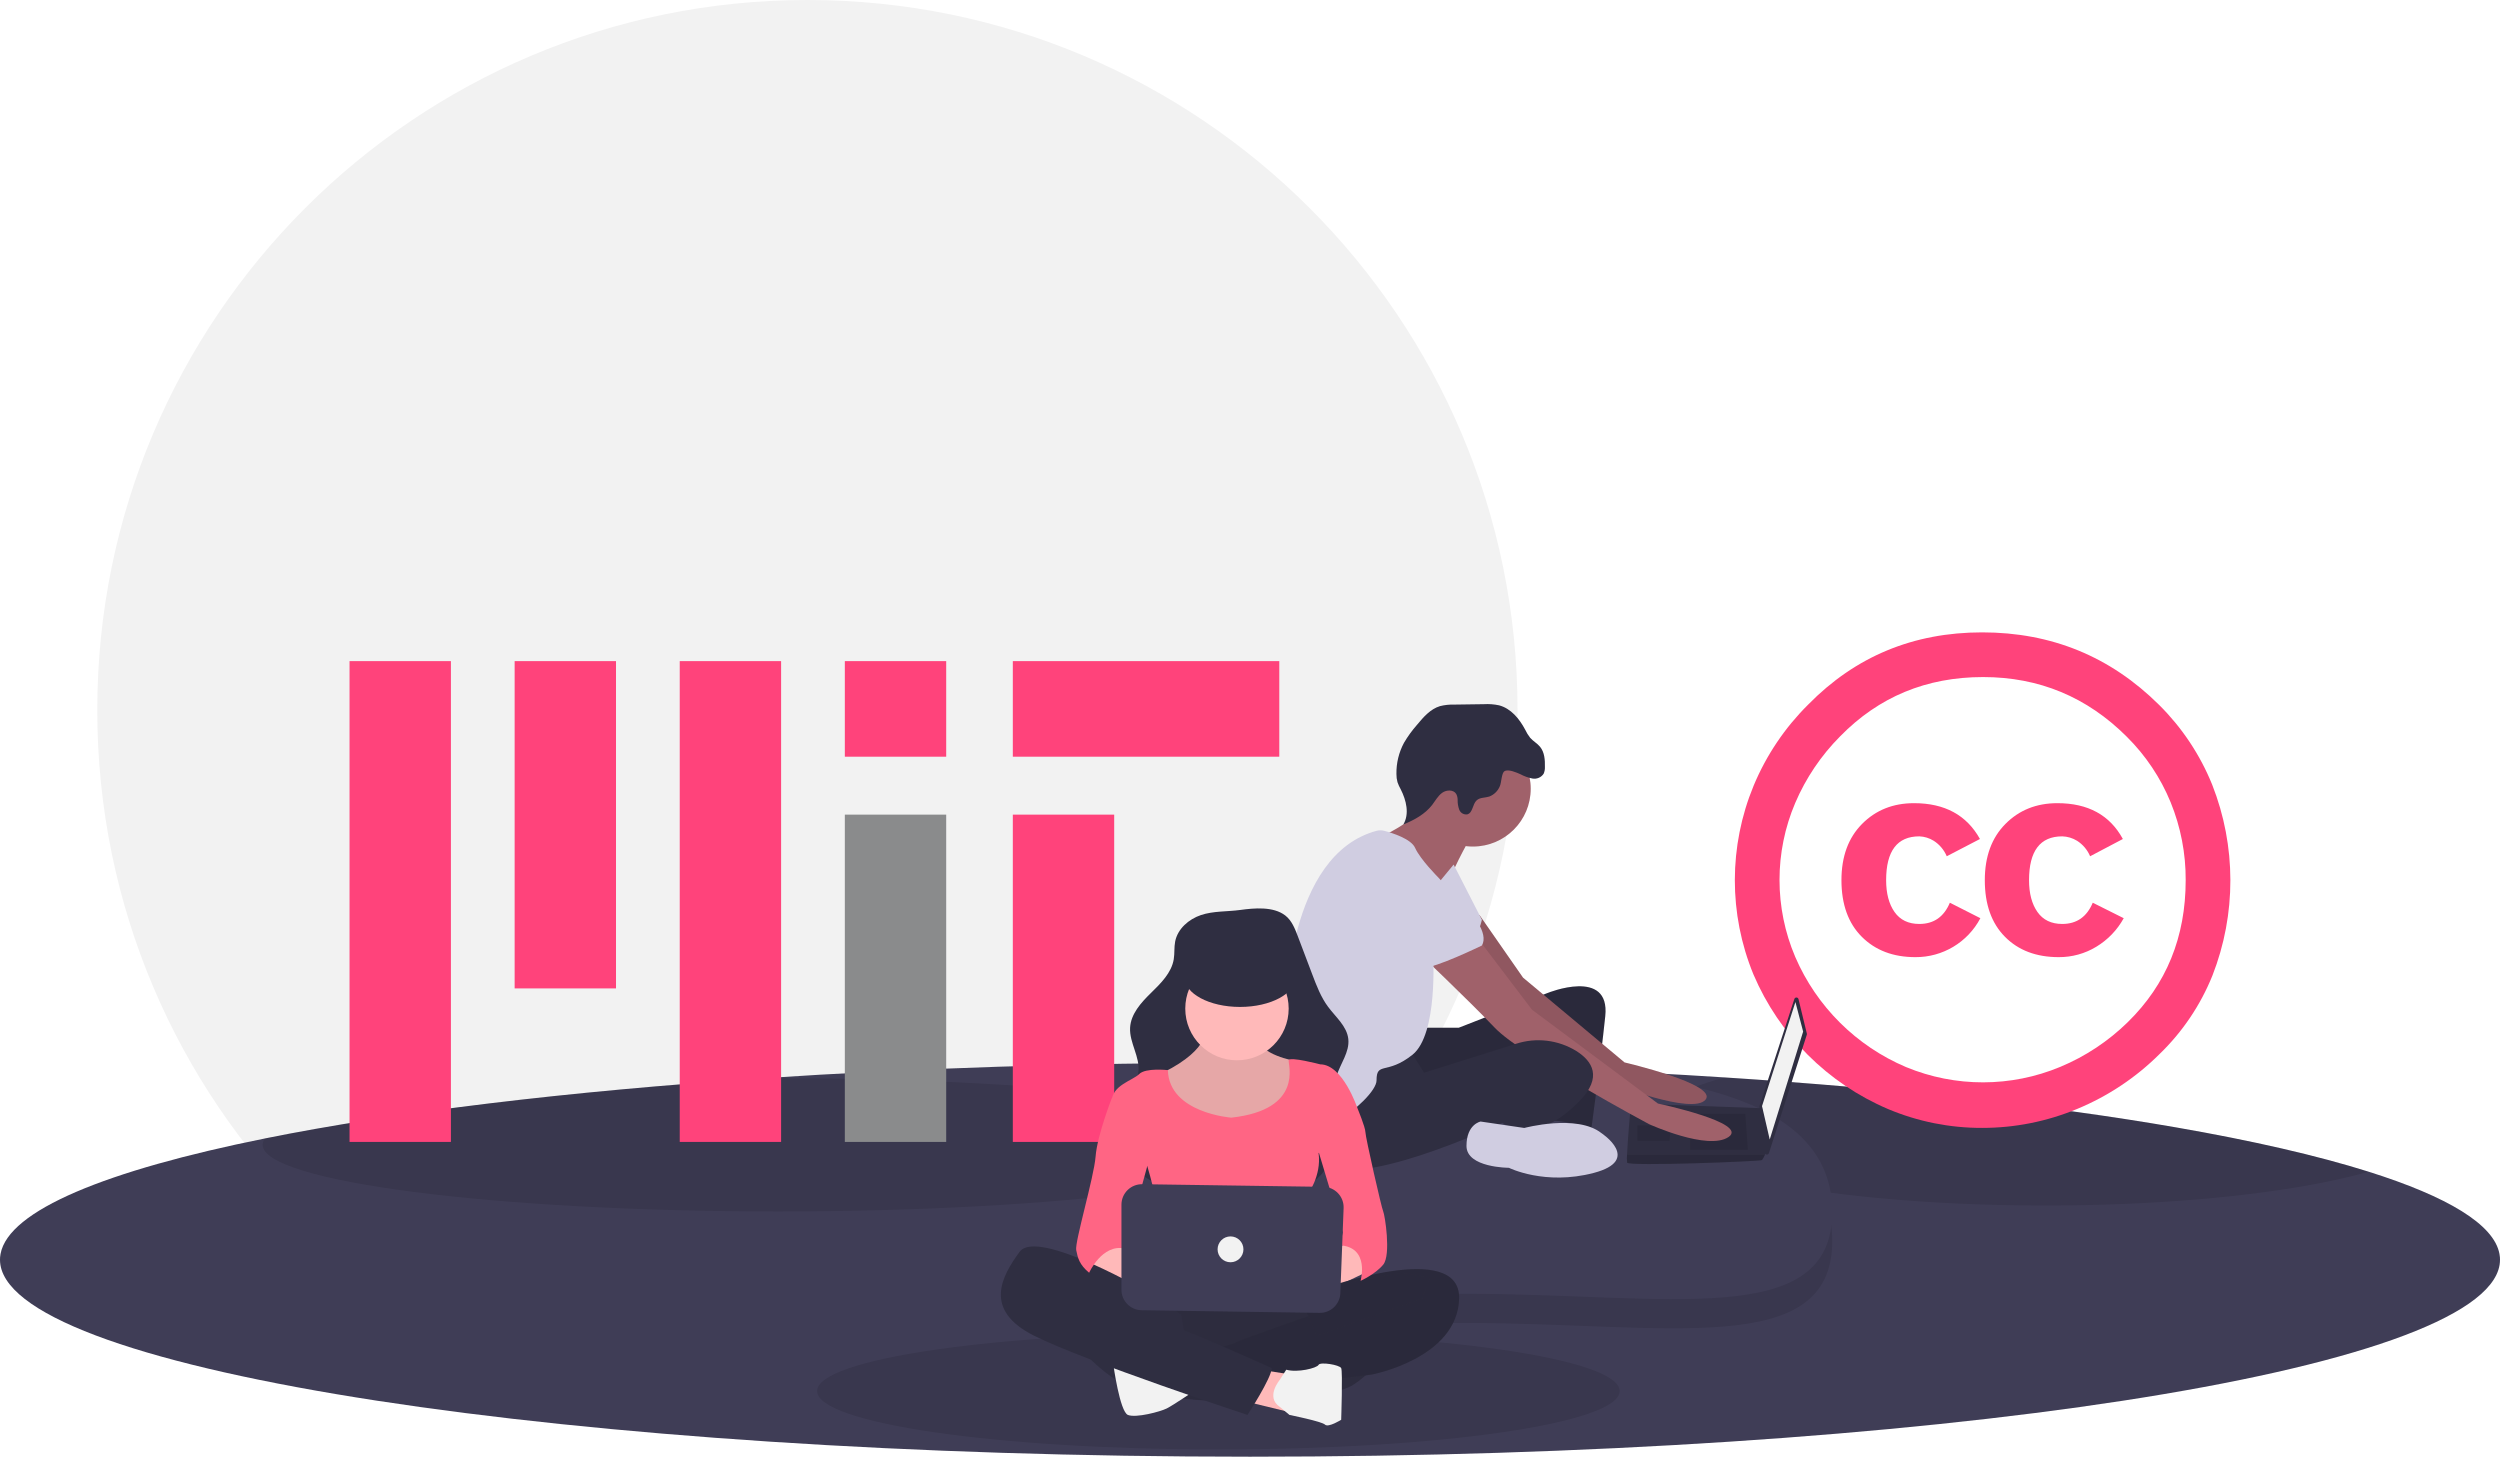
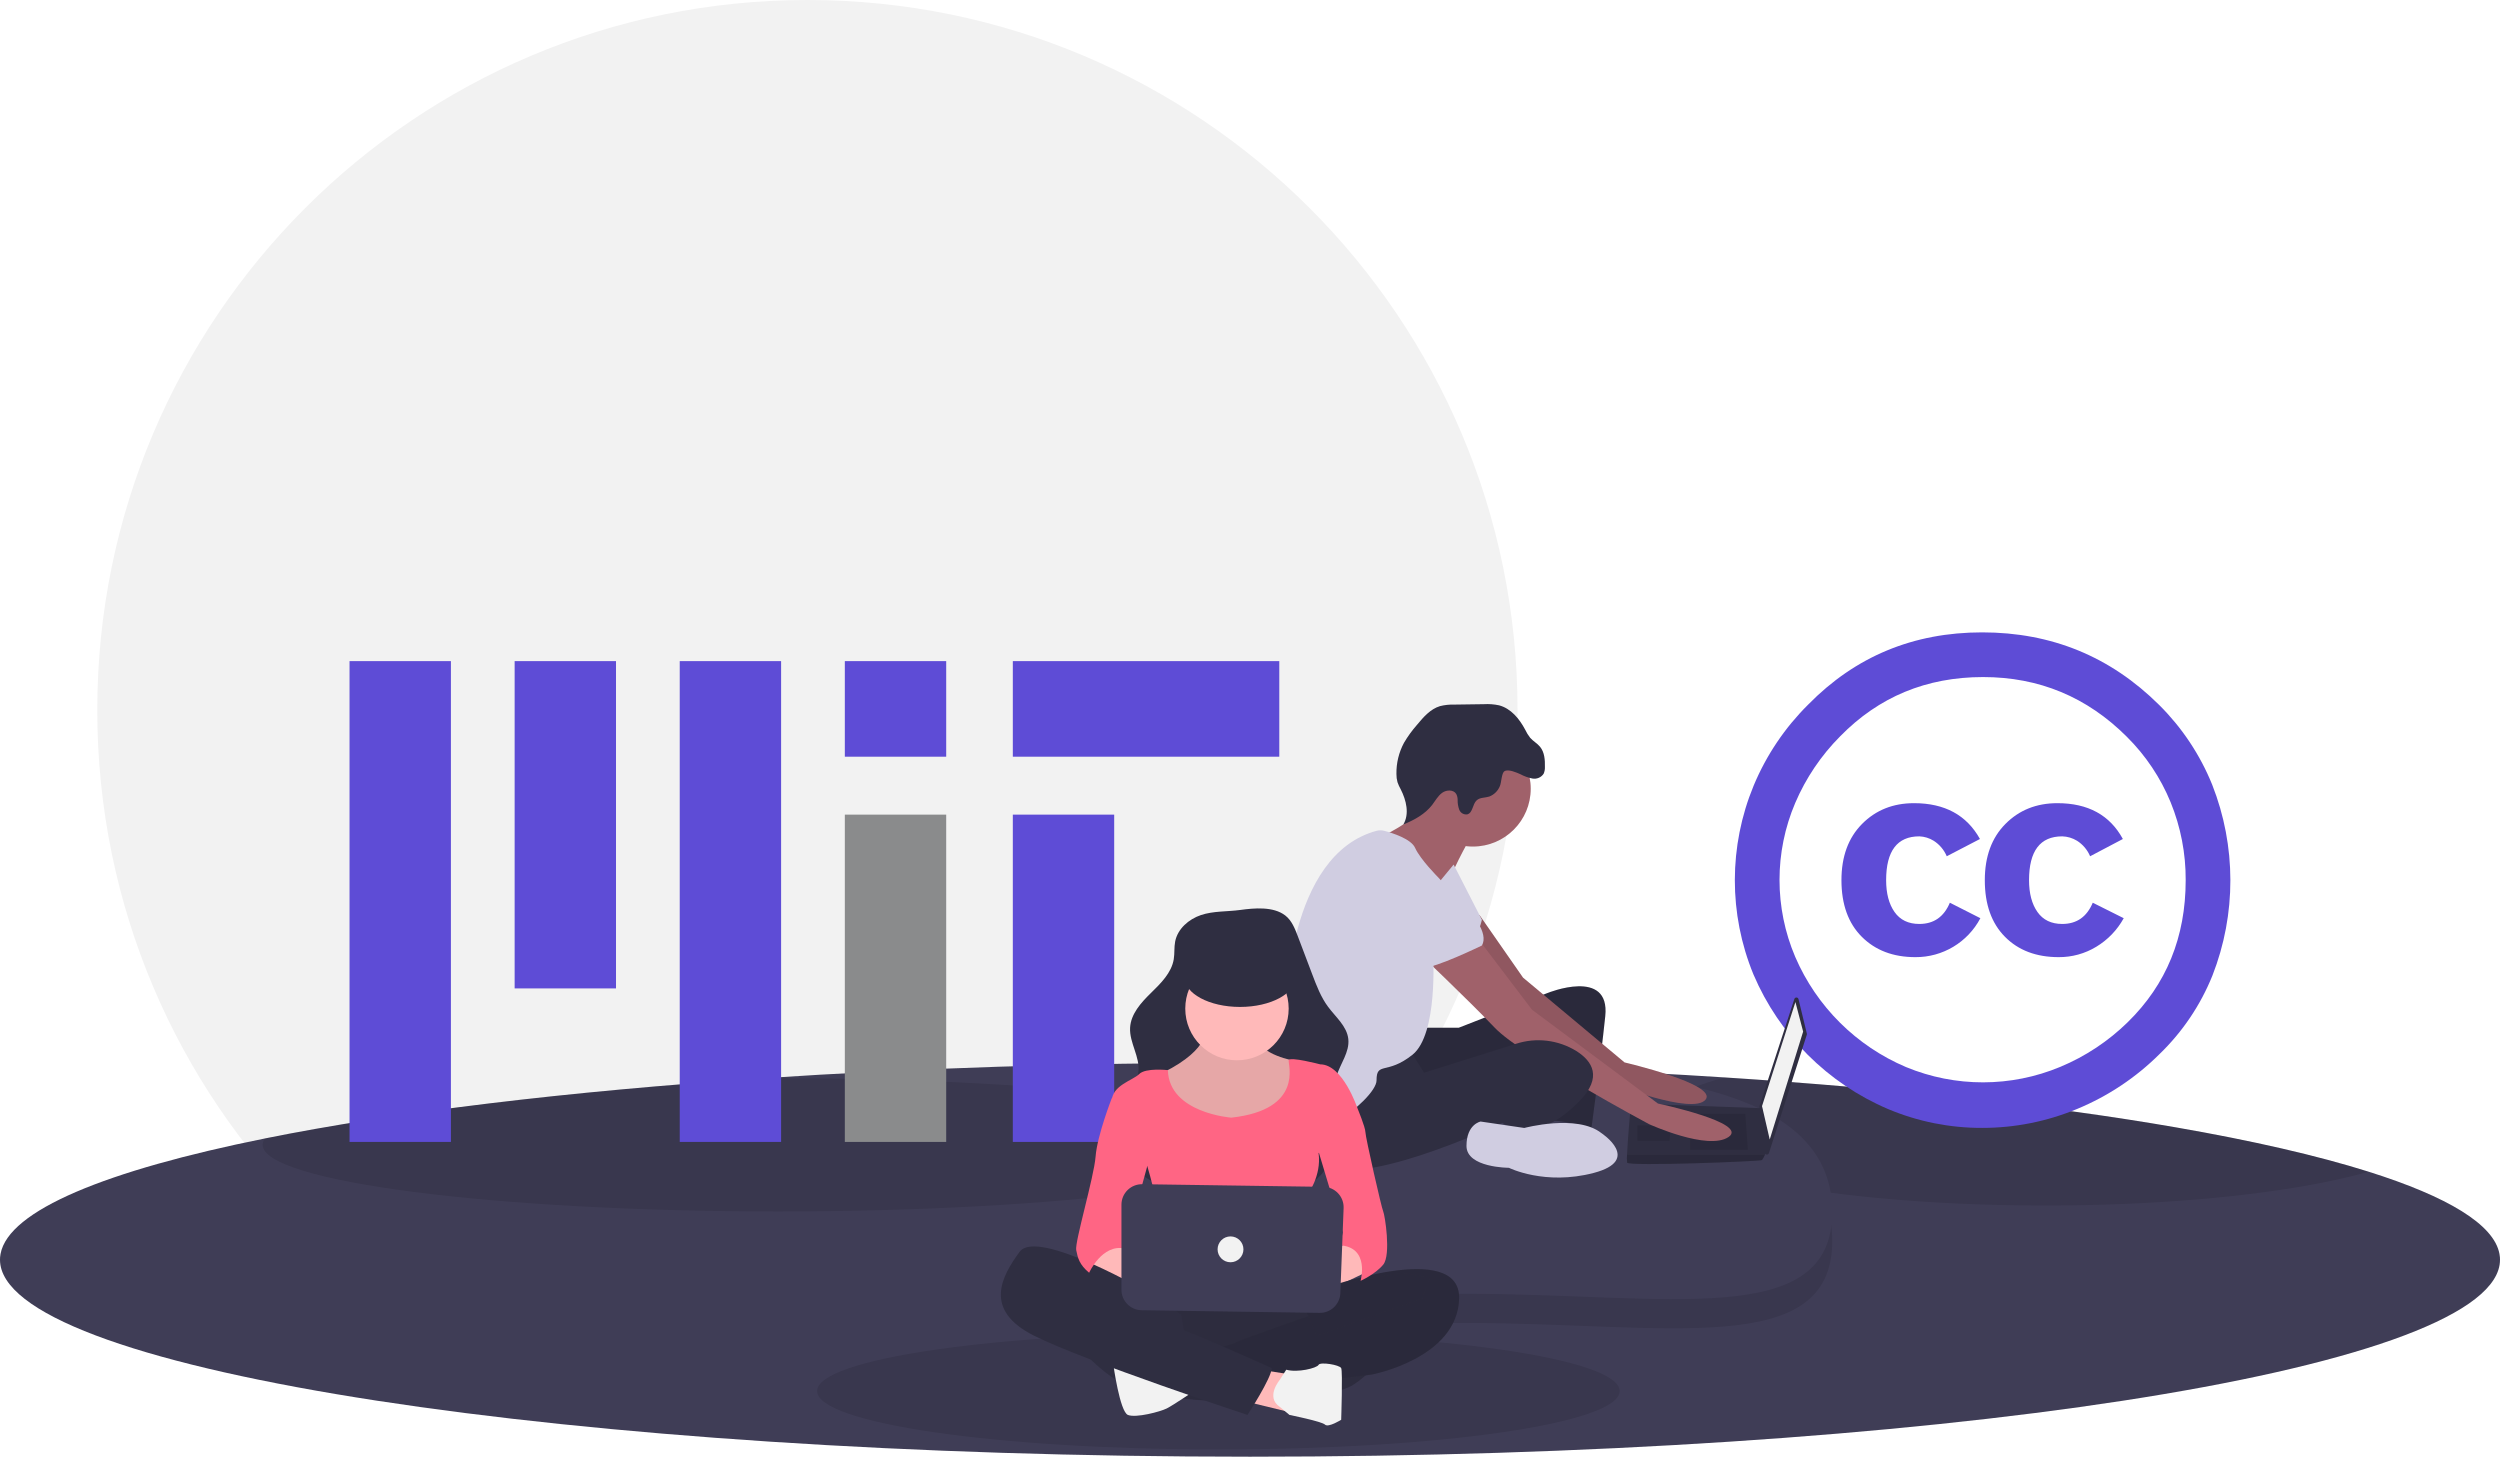
<svg xmlns="http://www.w3.org/2000/svg" data-name="Layer 1" width="1028" height="598.997" viewBox="0 0 1028 598.997">
  <circle cx="332.005" cy="292.004" r="292.004" fill="#f2f2f2" />
  <path d="M1114,668.499a13.69,13.69,0,0,1-.17,2.12c-7.14,43.76-234.46,78.88-513.83,78.88s-506.69-35.12-513.83-78.88a13.675,13.675,0,0,1-.17-2.12c0-.2,0-.41.02-.61,0-.11.01-.21.01-.32a.489.489,0,0,0,.01-.12c.04-.45.1-.88.18-1.32,3.26-17.89,43.35-34.33,108.74-47.5,53.48-10.77,123.89-19.36,204.93-24.76,61.5-4.1,129.12-6.37,200.11-6.37,57.12,0,112.06,1.47,163.38,4.17h.02q16.11.855,31.74,1.87c71.33,4.62,134.63,11.69,185.63,20.54,31.37,5.45,58.1,11.58,79.19,18.22h.01c32.46,10.23,51.6,21.7,53.81,33.83.08.44.14.87.18,1.32a.487.487,0,0,0,.01.12c0,.11.01.21.01.32C1114,668.089,1114,668.299,1114,668.499Z" transform="translate(-86 -150.5013)" fill="#3f3d56" />
  <ellipse cx="501" cy="571.997" rx="165" ry="24" opacity="0.1" />
  <path d="M1059.96,632.299c-5.77,1.65-12.27,3.18-19.4,4.58-29.36,5.78-69.42,9.33-113.53,9.33-49.28,0-93.45-4.43-123.38-11.44-24.84-5.82-39.88-13.39-39.88-21.7,0-7.3,11.64-14.06,31.37-19.53,71.33,4.62,134.63,11.69,185.63,20.54C1012.14,619.529,1038.87,625.659,1059.96,632.299Z" transform="translate(-86 -150.5013)" opacity="0.1" />
  <path d="M618,621.249c0,15.13-94.92,27.4-212,27.4s-212-12.27-212-27.4a4.372,4.372,0,0,1,.96-2.62c53.48-10.77,123.89-19.36,204.93-24.76q3.045-.015,6.11-.01C523.08,593.859,618,606.119,618,621.249Z" transform="translate(-86 -150.5013)" opacity="0.1" />
-   <rect x="416.472" y="334.975" width="41.685" height="134.584" fill="#ff437b" />
-   <rect x="279.506" y="271.851" width="41.685" height="197.708" fill="#ff437b" />
-   <rect x="143.73" y="271.851" width="41.685" height="197.708" fill="#ff437b" />
-   <rect x="211.618" y="271.851" width="41.685" height="134.584" fill="#ff437b" />
-   <rect x="347.393" y="271.851" width="41.685" height="39.303" fill="#ff437b" />
+   <rect x="416.472" y="334.975" width="41.685" height="134.584" fill="#5E4CD6" />
+   <rect x="279.506" y="271.851" width="41.685" height="197.708" fill="#5E4CD6" />
+   <rect x="143.73" y="271.851" width="41.685" height="197.708" fill="#5E4CD6" />
+   <rect x="211.618" y="271.851" width="41.685" height="134.584" fill="#5E4CD6" />
+   <rect x="347.393" y="271.851" width="41.685" height="39.303" fill="#5E4CD6" />
  <rect x="347.393" y="334.975" width="41.685" height="134.584" fill="#8a8b8c" />
-   <rect x="416.472" y="271.851" width="109.573" height="39.303" fill="#ff437b" />
-   <path d="M901.062,410.53q42.748,0,72.774,29.839A97.983,97.983,0,0,1,995.668,473.208a107.346,107.346,0,0,1,.096,78.409,93.533,93.533,0,0,1-21.739,32.294,104.704,104.704,0,0,1-33.841,22.561,101.425,101.425,0,0,1-39.114,7.823,99.015,99.015,0,0,1-38.662-7.734A104.845,104.845,0,0,1,807.007,551.165a101.764,101.764,0,0,1,.089-77.594A102.307,102.307,0,0,1,829.565,440.185Q858.674,410.537,901.062,410.53Zm.369,18.377q-34.93,0-58.768,24.379A87.595,87.595,0,0,0,824.197,480.668a80.789,80.789,0,0,0,0,63.311,86.249,86.249,0,0,0,45.577,45.31,82.687,82.687,0,0,0,63.41-.089,87.995,87.995,0,0,0,27.741-18.374q23.831-23.287,23.828-58.405a83.659,83.659,0,0,0-6.186-32.02,81.465,81.465,0,0,0-18.002-26.929Q935.989,428.909,901.431,428.908Zm-1.277,66.591-13.649,7.097a14.006,14.006,0,0,0-5.365-6.368,12.087,12.087,0,0,0-5.916-1.818q-13.64,0-13.646,18.011,0,8.186,3.454,13.095,3.458,4.914,10.192,4.916,8.916,0,12.557-8.733l12.551,6.368a29.99,29.99,0,0,1-26.745,16.012q-13.644,0-22.016-8.37-8.367-8.367-8.367-23.284,0-14.557,8.46-23.105,8.458-8.549,21.38-8.552Q891.97,480.757,900.155,495.498Zm58.765,0-13.465,7.097a13.992,13.992,0,0,0-5.368-6.368,12.373,12.373,0,0,0-6.094-1.818q-13.644,0-13.649,18.011,0,8.186,3.458,13.095,3.453,4.914,10.192,4.916,8.907,0,12.548-8.733l12.735,6.368a31.277,31.277,0,0,1-11.274,11.736,29.398,29.398,0,0,1-15.464,4.276q-13.831,0-22.099-8.37-8.291-8.367-8.284-23.284,0-14.557,8.463-23.105,8.453-8.549,21.373-8.552Q950.912,480.757,958.919,495.498Z" transform="translate(-86 -150.5013)" fill="#ff437b" />
+   <rect x="416.472" y="271.851" width="109.573" height="39.303" fill="#5E4CD6" />
+   <path d="M901.062,410.53q42.748,0,72.774,29.839A97.983,97.983,0,0,1,995.668,473.208a107.346,107.346,0,0,1,.096,78.409,93.533,93.533,0,0,1-21.739,32.294,104.704,104.704,0,0,1-33.841,22.561,101.425,101.425,0,0,1-39.114,7.823,99.015,99.015,0,0,1-38.662-7.734A104.845,104.845,0,0,1,807.007,551.165a101.764,101.764,0,0,1,.089-77.594A102.307,102.307,0,0,1,829.565,440.185Q858.674,410.537,901.062,410.53Zm.369,18.377q-34.93,0-58.768,24.379A87.595,87.595,0,0,0,824.197,480.668a80.789,80.789,0,0,0,0,63.311,86.249,86.249,0,0,0,45.577,45.31,82.687,82.687,0,0,0,63.41-.089,87.995,87.995,0,0,0,27.741-18.374q23.831-23.287,23.828-58.405a83.659,83.659,0,0,0-6.186-32.02,81.465,81.465,0,0,0-18.002-26.929Q935.989,428.909,901.431,428.908Zm-1.277,66.591-13.649,7.097a14.006,14.006,0,0,0-5.365-6.368,12.087,12.087,0,0,0-5.916-1.818q-13.64,0-13.646,18.011,0,8.186,3.454,13.095,3.458,4.914,10.192,4.916,8.916,0,12.557-8.733l12.551,6.368a29.99,29.99,0,0,1-26.745,16.012q-13.644,0-22.016-8.37-8.367-8.367-8.367-23.284,0-14.557,8.46-23.105,8.458-8.549,21.38-8.552Q891.97,480.757,900.155,495.498Zm58.765,0-13.465,7.097a13.992,13.992,0,0,0-5.368-6.368,12.373,12.373,0,0,0-6.094-1.818q-13.644,0-13.649,18.011,0,8.186,3.458,13.095,3.453,4.914,10.192,4.916,8.907,0,12.548-8.733l12.735,6.368a31.277,31.277,0,0,1-11.274,11.736,29.398,29.398,0,0,1-15.464,4.276q-13.831,0-22.099-8.37-8.291-8.367-8.284-23.284,0-14.557,8.463-23.105,8.453-8.549,21.373-8.552Q950.912,480.757,958.919,495.498Z" transform="translate(-86 -150.5013)" fill="#5E4CD6" />
  <path d="M839.417,660.837c0,48.737-67.934,33.663-151.113,33.663s-150.104,15.075-150.104-33.663,67.925-59.337,151.104-59.337S839.417,612.099,839.417,660.837Z" transform="translate(-86 -150.5013)" opacity="0.1" />
  <path d="M839.417,648.837c0,48.737-67.934,33.663-151.113,33.663s-150.104,15.075-150.104-33.663,67.925-59.337,151.104-59.337S839.417,600.099,839.417,648.837Z" transform="translate(-86 -150.5013)" fill="#3f3d56" />
  <path d="M825.542,561.343l3.434,14.164a.885.885,0,0,1-.017.478l-15.575,48.673a.885.885,0,0,1-1.722-.17l-2.155-18.961a.885.885,0,0,1,.038-.374l14.297-43.876A.885.885,0,0,1,825.542,561.343Z" transform="translate(-86 -150.5013)" fill="#2f2e41" />
  <polygon points="738.278 412.038 741.449 424.19 727.711 468.572 724.541 454.835 738.278 412.038" fill="#f2f2f2" />
  <path d="M755.064,628.584c.528,1.585,54.949-.528,55.477-1.057a11.469,11.469,0,0,0,1.162-2.113c.497-1.057.951-2.113.951-2.113l-2.113-17.108L756.649,604.279s-1.347,14.498-1.622,21.134A15.853,15.853,0,0,0,755.064,628.584Z" transform="translate(-86 -150.5013)" fill="#2f2e41" />
  <polygon points="717.673 458.005 718.729 472.799 694.953 472.799 694.953 458.005 717.673 458.005" opacity="0.1" />
  <polygon points="687.028 462.76 687.17 462.732 686.5 469.1 673.291 469.1 673.291 462.76 687.028 462.76" opacity="0.1" />
  <path d="M755.064,628.584c.528,1.585,54.949-.528,55.477-1.057a11.469,11.469,0,0,0,1.162-2.113H755.027A15.853,15.853,0,0,0,755.064,628.584Z" transform="translate(-86 -150.5013)" opacity="0.1" />
  <path d="M671.055,573.106h14.794l36.457-14.266s25.889-10.567,23.776,9.51S740.27,615.375,740.27,615.375s-11.624-5.284-17.964-3.698-2.113-32.23-2.113-32.23-51.779,24.833-56.534,21.663-5.812-25.361-5.812-25.361Z" transform="translate(-86 -150.5013)" fill="#2f2e41" />
  <path d="M671.055,573.106h14.794l36.457-14.266s25.889-10.567,23.776,9.51S740.27,615.375,740.27,615.375s-11.624-5.284-17.964-3.698-2.113-32.23-2.113-32.23-51.779,24.833-56.534,21.663-5.812-25.361-5.812-25.361Z" transform="translate(-86 -150.5013)" opacity="0.1" />
  <path d="M694.363,526.777l17.904,25.723,41.74,34.871s38.57,8.982,33.286,15.322-37.513-6.34-37.513-6.34S701.7,561.483,700.115,558.841s-19.021-27.474-19.021-27.474Z" transform="translate(-86 -150.5013)" fill="#a0616a" />
  <path d="M694.363,526.777l17.904,25.723,41.74,34.871s38.57,8.982,33.286,15.322-37.513-6.34-37.513-6.34S701.7,561.483,700.115,558.841s-19.021-27.474-19.021-27.474Z" transform="translate(-86 -150.5013)" opacity="0.1" />
  <circle cx="605.661" cy="324.331" r="23.776" fill="#a0616a" />
  <path d="M690.076,495.967s-7.925,13.737-9.51,21.134-23.776-14.794-23.776-14.794l-2.906-7.661s20.87-9.775,19.285-17.7S690.076,495.967,690.076,495.967Z" transform="translate(-86 -150.5013)" fill="#a0616a" />
  <path d="M683.736,506.005l11.624,22.719s-2.642,11.095-6.869,12.152-22.191-13.737-22.191-13.737Z" transform="translate(-86 -150.5013)" fill="#d0cde1" />
  <path d="M694.303,537.178l21.663,28.531,51.779,38.57s37.513,7.925,29.06,13.737-32.758-5.284-32.758-5.284-52.307-28.003-63.403-39.627-31.701-31.173-31.701-31.173Z" transform="translate(-86 -150.5013)" fill="#a0616a" />
  <path d="M665.244,581.56l6.34,10.039,37.839-11.905a29.751,29.751,0,0,1,24.771,2.989c6.604,4.161,10.831,10.765,1.321,20.54-19.021,19.549-31.701,8.982-31.701,8.982s-63.931,30.116-74.498,15.322-11.095-22.191-11.095-22.191S658.903,579.975,665.244,581.56Z" transform="translate(-86 -150.5013)" fill="#2f2e41" />
  <path d="M744.497,616.432s16.907,11.095-3.17,16.379-34.871-2.113-34.871-2.113-17.436,0-17.436-8.982,5.812-10.039,5.812-10.039l17.964,2.642S734.458,608.506,744.497,616.432Z" transform="translate(-86 -150.5013)" fill="#d0cde1" />
  <path d="M711.166,468.851a17.728,17.728,0,0,0,4.982,1.785,4.548,4.548,0,0,0,4.595-1.969,6.181,6.181,0,0,0,.522-2.795c.064-2.901-.146-6.038-1.985-8.283-1.17-1.429-2.878-2.33-4.089-3.724a17.598,17.598,0,0,1-2.067-3.378c-2.356-4.424-5.843-8.676-10.69-9.951a23.183,23.183,0,0,0-6.24-.477l-12.206.172a21.251,21.251,0,0,0-5.872.632c-3.929,1.188-6.789,4.492-9.409,7.651a47.851,47.851,0,0,0-5.396,7.448,26.133,26.133,0,0,0-3.098,12.804,11.98,11.98,0,0,0,.439,3.388,18.801,18.801,0,0,0,1.332,2.925c2.289,4.496,3.648,10.112,1.07,14.449,4.478-1.829,8.909-4.228,11.863-8.058,1.321-1.714,2.358-3.72,4.119-4.977s4.631-1.367,5.761.479a5.163,5.163,0,0,1,.583,2.418,11.084,11.084,0,0,0,.668,4.081,3.058,3.058,0,0,0,3.322,1.896c2.3-.648,2.08-4.179,3.852-5.782,1.346-1.218,3.422-.985,5.15-1.538a7.643,7.643,0,0,0,4.387-4.321c.655-1.468.645-5.31,1.884-6.105C706.194,466.625,709.726,468.21,711.166,468.851Z" transform="translate(-86 -150.5013)" fill="#2f2e41" />
  <path d="M651.996,492.139a6.271,6.271,0,0,1,3.264.008c3.392.911,10.995,3.321,12.625,6.989,2.113,4.755,9.51,12.152,9.51,12.152s10.039,10.039,7.925,16.907-10.039,14.794-10.039,14.794,2.113,32.758-8.454,41.212-14.794,2.642-14.794,10.567-32.758,32.758-39.098,17.436c0,0,3.17-28.531,2.113-38.57C614.008,563.741,615.533,502.011,651.996,492.139Z" transform="translate(-86 -150.5013)" fill="#d0cde1" />
  <path d="M668.942,505.477s32.23,23.776,26.418,33.815c0,0-19.549,9.51-23.776,8.982s-20.606-19.021-24.833-20.606S640.411,497.552,668.942,505.477Z" transform="translate(-86 -150.5013)" fill="#d0cde1" />
  <path d="M579.811,526.783c-5.013,1.693-9.554,5.652-10.58,10.843-.476,2.406-.184,4.907-.585,7.327-.929,5.612-5.334,9.897-9.396,13.878s-8.258,8.606-8.555,14.286c-.325,6.22,4.186,12.047,3.406,18.226-.907,7.179-8.489,11.831-10.364,18.82-1.252,4.667.282,9.694,2.805,13.815,4.809,7.852,13.028,13.183,21.781,16.041s18.075,3.459,27.282,3.556c11.211.117,23.383-.845,31.806-8.244a25.48,25.48,0,0,0,8.459-16.588c.8-8.571-2.777-17.426-.31-25.673,1.553-5.19,5.447-9.93,4.866-15.316-.568-5.266-5.168-8.999-8.323-13.253-2.946-3.972-4.734-8.663-6.486-13.288l-5.995-15.824c-1.178-3.111-2.473-6.382-5.099-8.424-4.917-3.822-12.822-3.071-18.572-2.283C590.619,525.412,584.94,525.051,579.811,526.783Z" transform="translate(-86 -150.5013)" fill="#2f2e41" />
  <path d="M581.688,572.877s2.657,8.637-17.274,18.602,1.993,20.595,1.993,20.595l23.253,5.315s23.917-3.322,26.575-7.308,7.308-17.274,5.979-19.267a31.061,31.061,0,0,0-3.322-3.986s-15.945-2.657-15.281-9.966S581.688,572.877,581.688,572.877Z" transform="translate(-86 -150.5013)" fill="#ffb9b9" />
  <path d="M581.688,572.877s2.657,8.637-17.274,18.602,1.993,20.595,1.993,20.595l23.253,5.315s23.917-3.322,26.575-7.308,7.308-17.274,5.979-19.267a31.061,31.061,0,0,0-3.322-3.986s-15.945-2.657-15.281-9.966S581.688,572.877,581.688,572.877Z" transform="translate(-86 -150.5013)" opacity="0.1" />
  <circle cx="508.643" cy="414.736" r="21.26" fill="#ffb9b9" />
  <path d="M592.318,610.082s-25.604-1.872-26.089-19.539c0,0-9.122-1.057-11.78,1.601s-11.294,4.651-11.294,11.294,14.616,26.575,14.616,26.575,7.972,26.575,4.651,31.225-3.986,16.609-3.986,16.609,33.218-2.657,38.533,0,26.575,2.657,27.904,0-1.329-35.876-1.329-35.876,5.979-7.972,4.651-17.274L644.139,606.096s-5.979-17.938-15.281-17.938c0,0-12.623-3.322-12.955-1.661S622.215,606.76,592.318,610.082Z" transform="translate(-86 -150.5013)" fill="#ff6584" />
  <path d="M532.525,668.547s5.979,9.301,21.26,11.294,17.938-3.322,16.609-4.651-17.274-7.308-17.274-7.308l-9.301-7.308Z" transform="translate(-86 -150.5013)" fill="#ffb9b9" />
  <path d="M641.481,660.574l-17.274,9.966s-22.589-1.329-13.952,5.315,24.582,3.986,24.582,3.986l15.281-7.308Z" transform="translate(-86 -150.5013)" fill="#ffb9b9" />
  <path d="M555.113,677.848s-15.945,39.198,3.322,45.177,72.416,4.651,84.375-3.322,15.281-18.602,13.287-21.924-15.281-12.623-24.582-13.287S555.113,677.848,555.113,677.848Z" transform="translate(-86 -150.5013)" fill="#2f2e41" />
  <path d="M555.113,677.848s-15.945,39.198,3.322,45.177,72.416,4.651,84.375-3.322,15.281-18.602,13.287-21.924-15.281-12.623-24.582-13.287S555.113,677.848,555.113,677.848Z" transform="translate(-86 -150.5013)" opacity="0.05" />
  <path d="M630.378,680.283s56.281-20.373,55.617,4.208-35.876,31.225-35.876,31.225l-10.63,1.329-58.465,1.993s1.993-10.63-2.657-11.959c0,0,15.281-3.986,15.945-4.651s38.533-13.952,41.191-14.616,10.63-5.979,16.609-5.315c0,0,6.644-5.315,13.952-3.986l-20.595,1.329Z" transform="translate(-86 -150.5013)" fill="#2f2e41" />
  <path d="M630.378,680.283s56.281-20.373,55.617,4.208-35.876,31.225-35.876,31.225l-10.63,1.329-58.465,1.993s1.993-10.63-2.657-11.959c0,0,15.281-3.986,15.945-4.651s38.533-13.952,41.191-14.616,10.63-5.979,16.609-5.315c0,0,6.644-5.315,13.952-3.986l-20.595,1.329Z" transform="translate(-86 -150.5013)" opacity="0.1" />
  <polygon points="534.434 533.081 541.53 549.271 584.714 533.99 588.036 525.354 576.741 523.36 554.035 527.347 544.187 530.004 534.434 533.081" fill="#2f2e41" />
  <polygon points="534.434 533.081 541.53 549.271 584.714 533.99 588.036 525.354 576.741 523.36 554.035 527.347 544.187 530.004 534.434 533.081" opacity="0.1" />
  <path d="M528.538,703.094s12.623,15.945,27.239,19.931,22.589-1.329,22.589-1.329L573.716,703.094l-1.993-11.959L563.086,685.156l-17.274-7.972-20.595-6.644s-8.637-1.329-8.637,0,7.972,21.26,7.972,21.26Z" transform="translate(-86 -150.5013)" fill="#2f2e41" />
  <path d="M543.819,711.731s2.657,19.267,5.979,20.595,13.287-1.329,15.945-2.657,11.691-7.459,11.691-7.459S545.812,710.402,543.819,711.731Z" transform="translate(-86 -150.5013)" fill="#f2f2f2" />
  <polygon points="518.277 563.223 530.9 565.216 529.571 580.496 511.964 576.22 518.277 563.223" fill="#ffb9b9" />
  <path d="M612.186,717.977s-5.916,7.042.063,11.028l3.986,3.322s13.287,2.657,14.616,3.986,6.644-1.993,6.644-1.993.664-19.931,0-21.26-8.637-2.657-9.301-1.329-8.637,3.322-13.287,1.993Z" transform="translate(-86 -150.5013)" fill="#f2f2f2" />
  <path d="M559.099,682.499s-46.506-27.239-53.814-17.274-15.281,23.917,5.979,34.547,87.697,32.554,87.697,32.554,9.966-15.281,9.966-19.267c0,0-35.212-15.945-41.191-17.274s-29.897-16.609-33.219-17.938-7.972-5.315-7.972-5.315Z" transform="translate(-86 -150.5013)" fill="#2f2e41" />
  <path d="M545.812,600.117l-2.657,1.993s-5.979,15.281-6.644,23.917-8.637,35.212-7.972,38.533,1.329,5.979,5.315,9.301c0,0,5.315-11.959,14.616-9.966l11.294-41.191Z" transform="translate(-86 -150.5013)" fill="#ff6584" />
  <path d="M638.824,600.117l5.315,5.979s3.322,7.972,3.322,9.966,6.644,31.225,7.308,32.554,3.322,17.938,0,21.924-9.301,6.644-9.301,6.644,3.986-13.952-8.637-14.616l1.329-5.315-11.959-39.862Z" transform="translate(-86 -150.5013)" fill="#ff6584" />
  <path d="M547.141,645.858v34.995a8.413,8.413,0,0,0,8.289,8.413l73.185,1.084a8.413,8.413,0,0,0,8.532-8.089l1.346-34.999a8.413,8.413,0,0,0-8.285-8.736l-74.531-1.08A8.413,8.413,0,0,0,547.141,645.858Z" transform="translate(-86 -150.5013)" fill="#3f3d56" />
  <ellipse cx="509.89" cy="401.732" rx="22.884" ry="12.322" fill="#2f2e41" />
  <circle cx="505.986" cy="513.727" r="5.315" fill="#f2f2f2" />
</svg>
